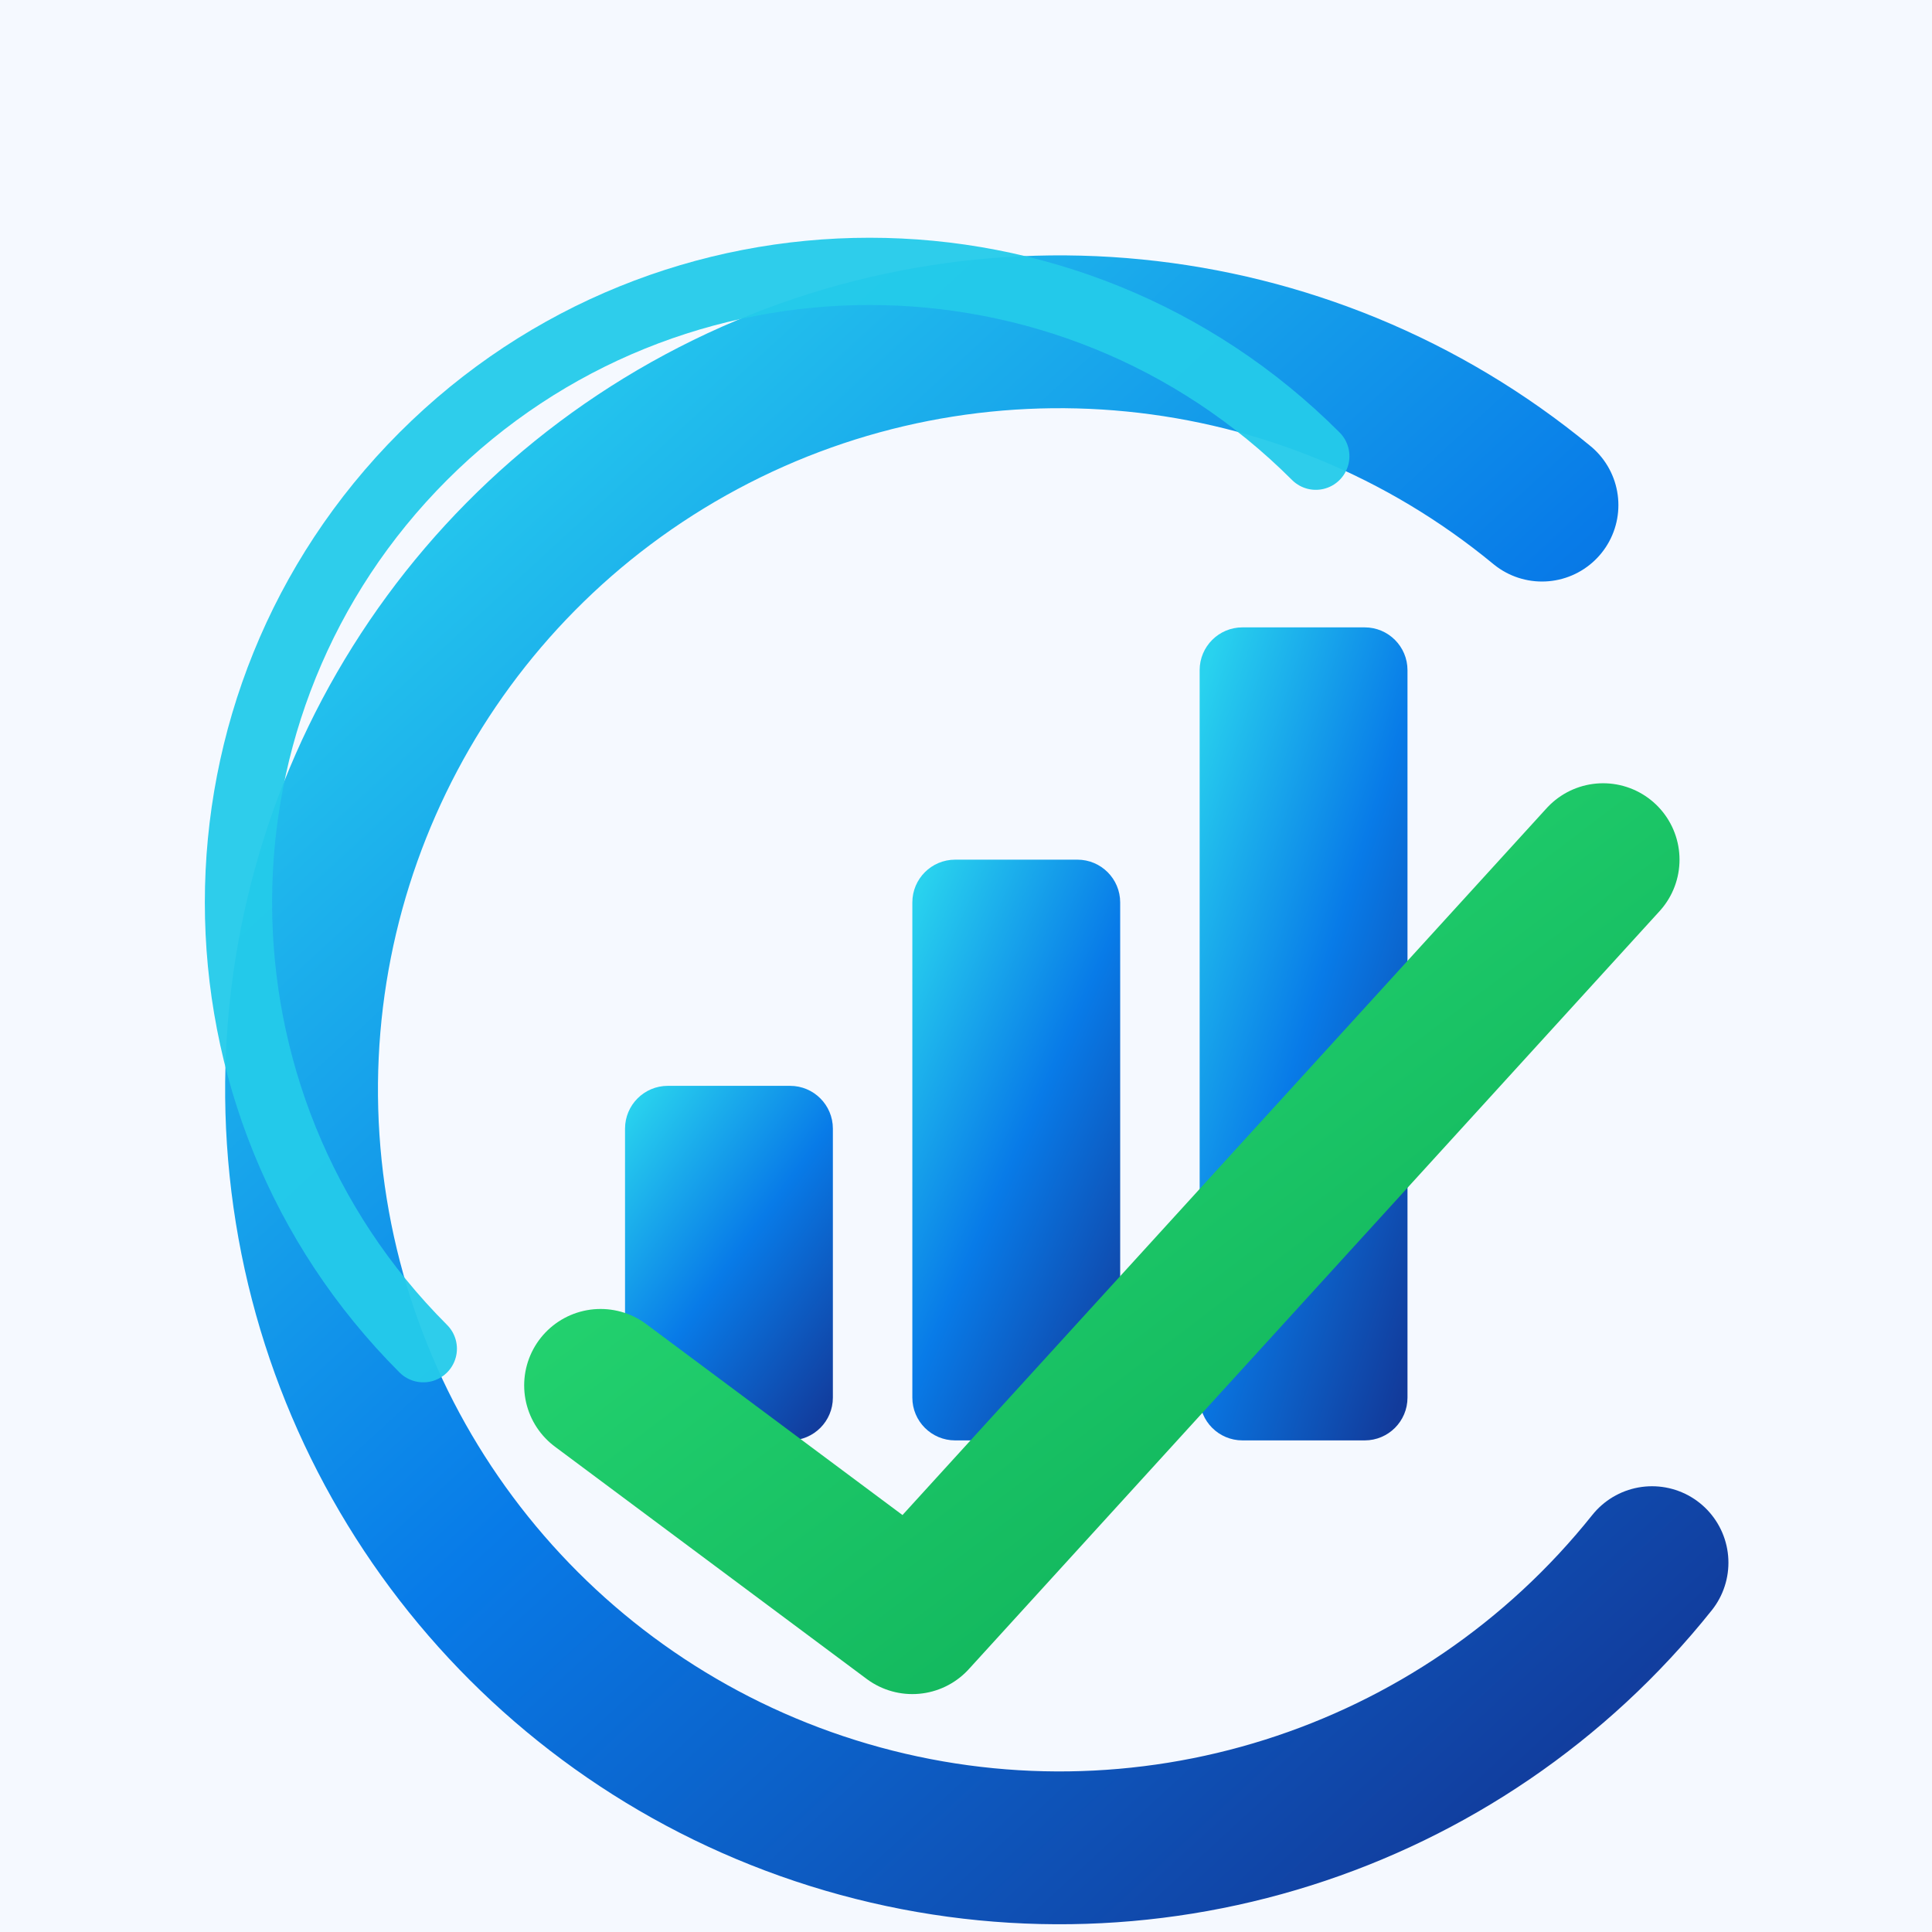
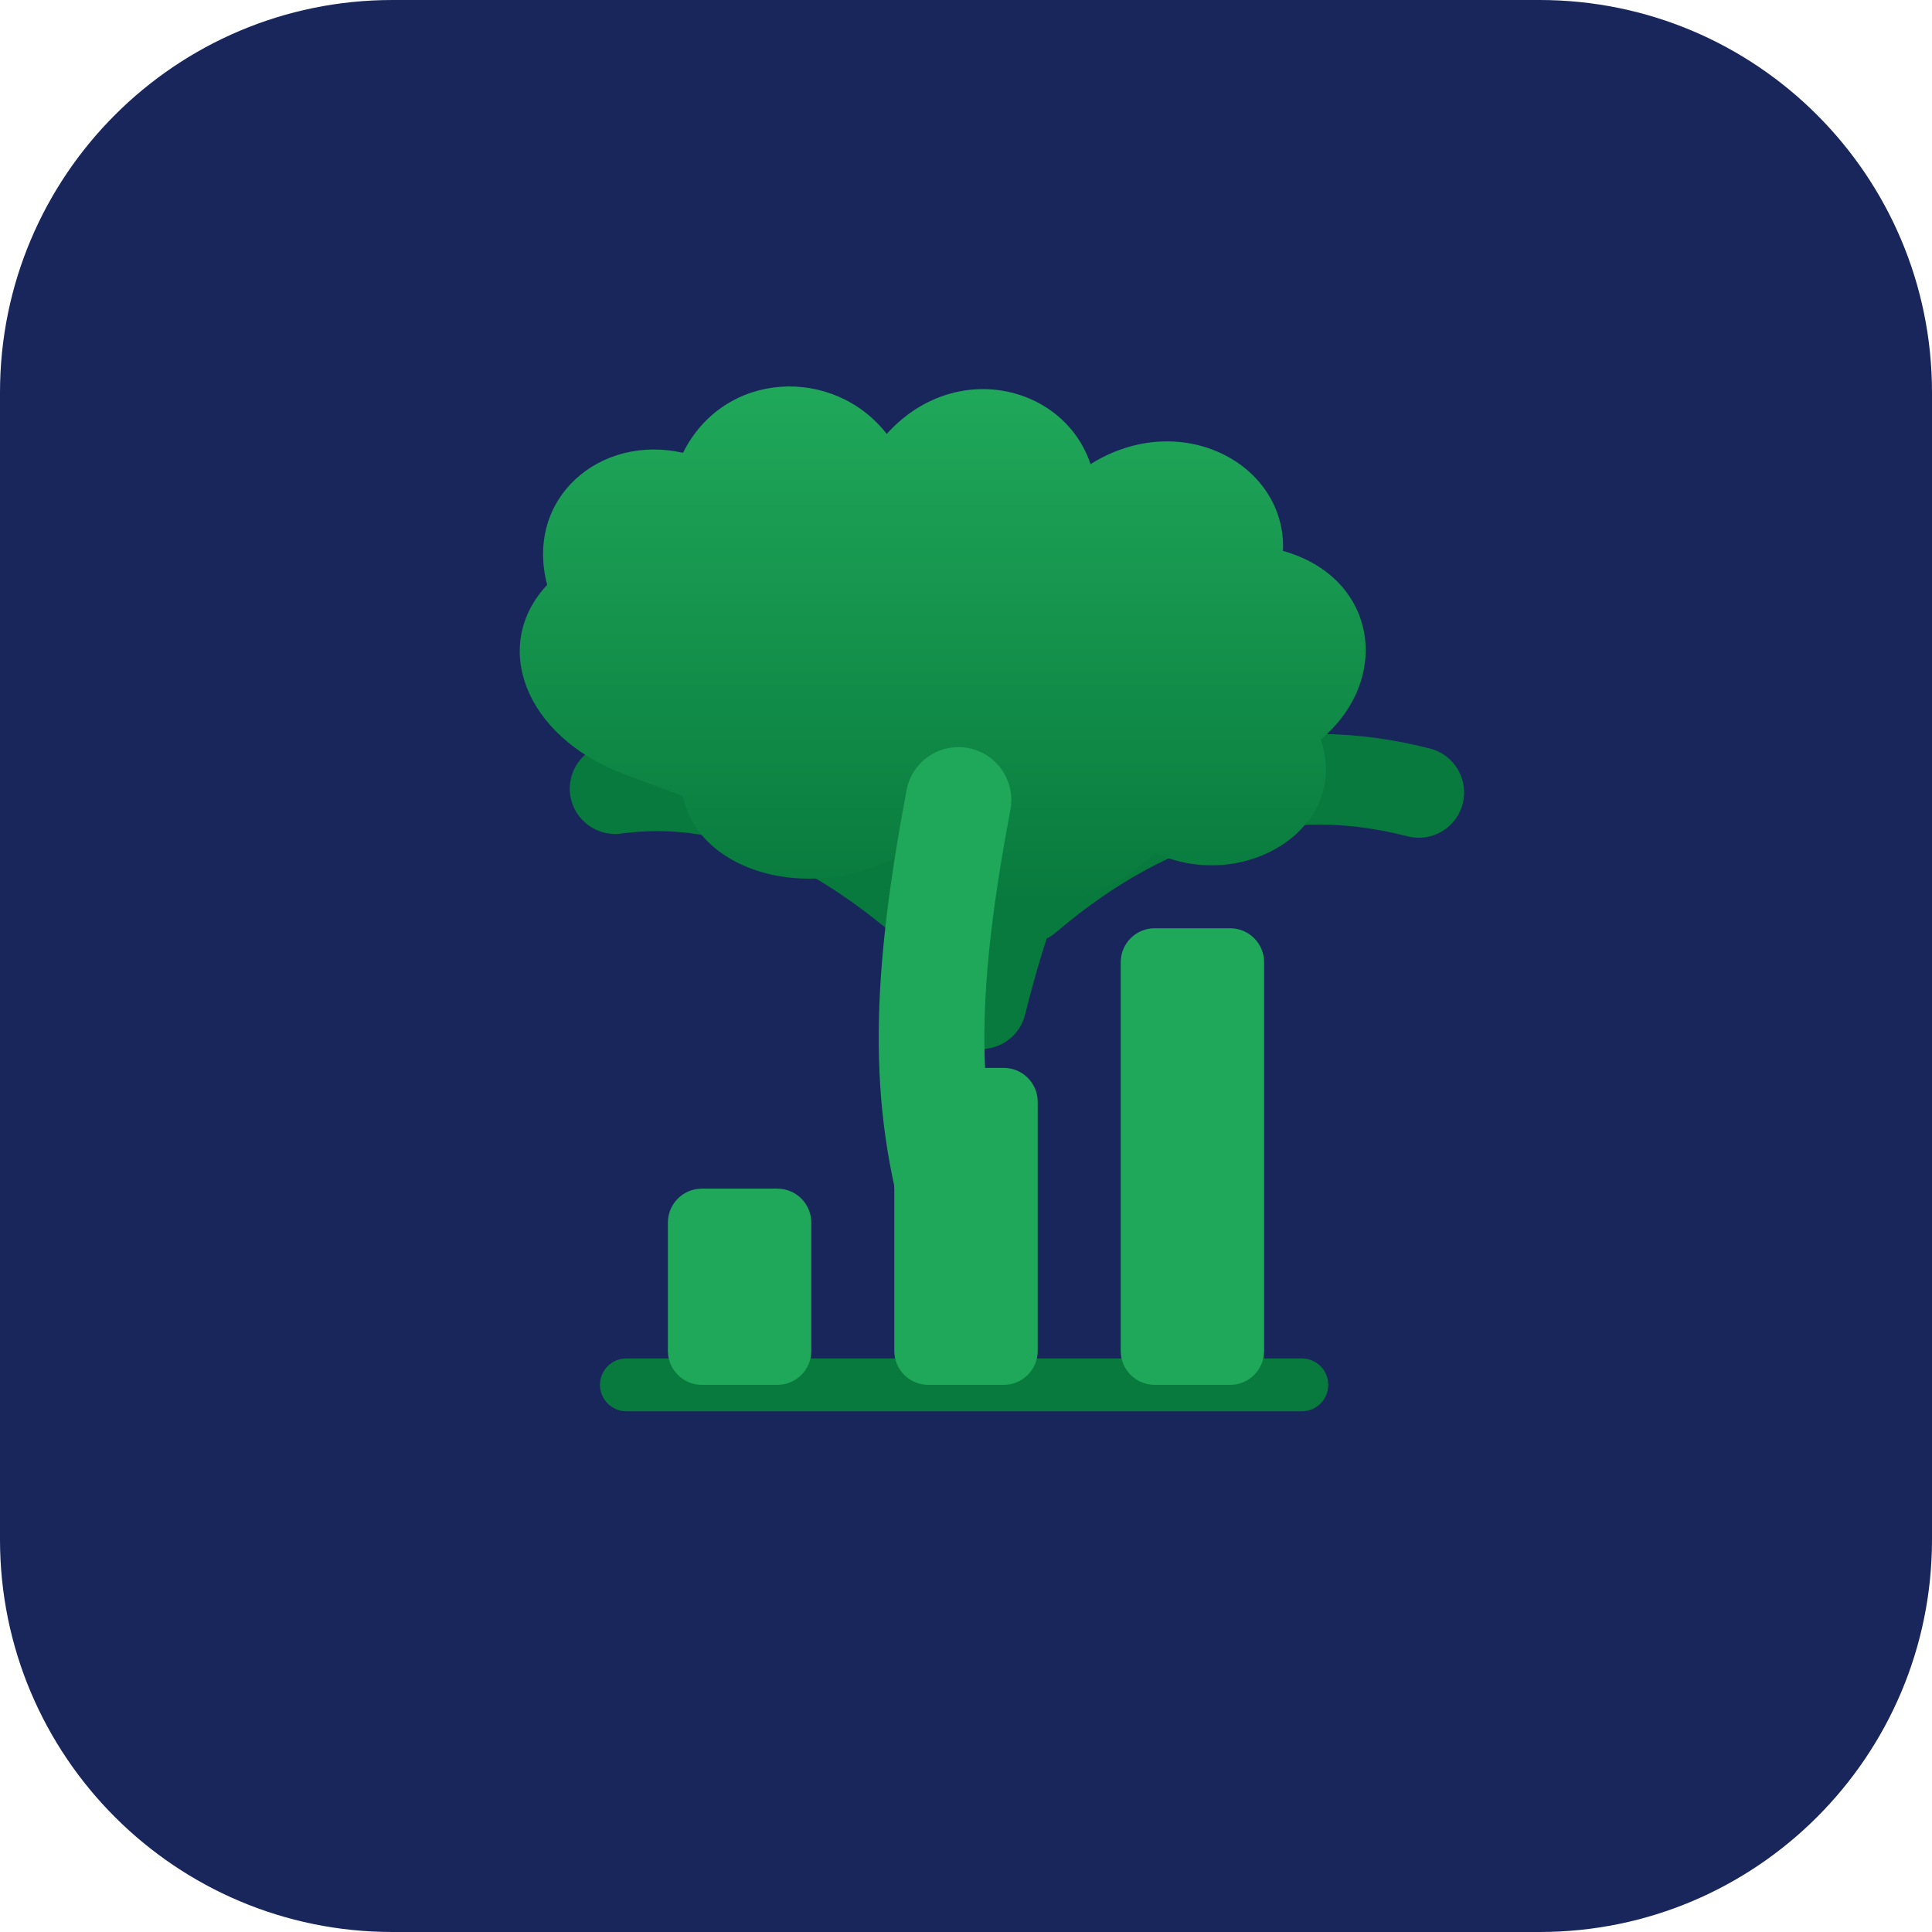
- <svg xmlns="http://www.w3.org/2000/svg" viewBox="0 0 512 512" role="img" aria-labelledby="title">
+ <svg xmlns="http://www.w3.org/2000/svg" viewBox="0 0 512 512" role="img" aria-labelledby="title desc">
  <defs>
-     <linearGradient id="blue" x1=".1" y1="0" x2=".9" y2="1">
-       <stop offset="0" stop-color="#29D2EE" />
-       <stop offset=".5" stop-color="#087BE8" />
-       <stop offset="1" stop-color="#123B9B" />
-     </linearGradient>
-     <linearGradient id="green" x1="0" y1="0" x2="1" y2="1">
-       <stop offset="0" stop-color="#2CE078" />
-       <stop offset="1" stop-color="#0AAA55" />
+     <linearGradient id="leaf" x1="0" y1="0" x2="0" y2="1">
+       <stop offset="0" stop-color="#20A85A" />
+       <stop offset="1" stop-color="#087A3D" />
    </linearGradient>
  </defs>
-   <rect width="512" height="512" fill="#F5F9FF" />
-   <g transform="translate(49 48) scale(1.62)">
-     <path d="M222 53 A124 124 0 1 0 240 226" fill="none" stroke="url(#blue)" stroke-width="25" stroke-linecap="round" />
-     <path d="M39 191 A103 103 0 0 1 185 45" fill="none" stroke="#24CBEA" stroke-width="11" stroke-linecap="round" opacity=".95" />
-     <rect x="72" y="148" width="34" height="58" rx="7" fill="url(#blue)" />
-     <rect x="119" y="111" width="34" height="95" rx="7" fill="url(#blue)" />
-     <rect x="166" y="73" width="34" height="133" rx="7" fill="url(#blue)" />
-     <path d="M68 197 L119 235 L232 111" fill="none" stroke="url(#green)" stroke-width="25" stroke-linecap="round" stroke-linejoin="round" />
-   </g>
+   <rect width="512" height="512" rx="104" fill="#18265B" />
+   <path d="M252 268 C250 224 240 190 222 166 M260 266 C272 218 289 188 319 167 M253 246 C222 217 193 205 163 209 M272 238 C306 209 341 201 376 210" fill="none" stroke="#087A3D" stroke-width="24" stroke-linecap="round" />
+   <path d="M165 205 C139 195 130 171 145 155 C139 132 159 115 181 120 C192 98 221 97 235 115 C253 95 282 102 289 123 C313 108 341 123 340 146 C365 153 369 180 350 196 C358 219 330 237 306 226 C285 247 254 241 246 222 C219 242 185 232 181 211Z" fill="url(#leaf)" />
+   <path d="M254 212 C245 260 244 291 254 324" stroke="#20A85A" stroke-width="28" stroke-linecap="round" />
+   <path d="M166 367 H345" stroke="#087A3D" stroke-width="14" stroke-linecap="round" />
+   <rect x="177" y="315" width="38" height="52" rx="9" fill="#20A85A" />
+   <rect x="237" y="283" width="38" height="84" rx="9" fill="#20A85A" />
+   <rect x="297" y="246" width="38" height="121" rx="9" fill="#20A85A" />
</svg>
